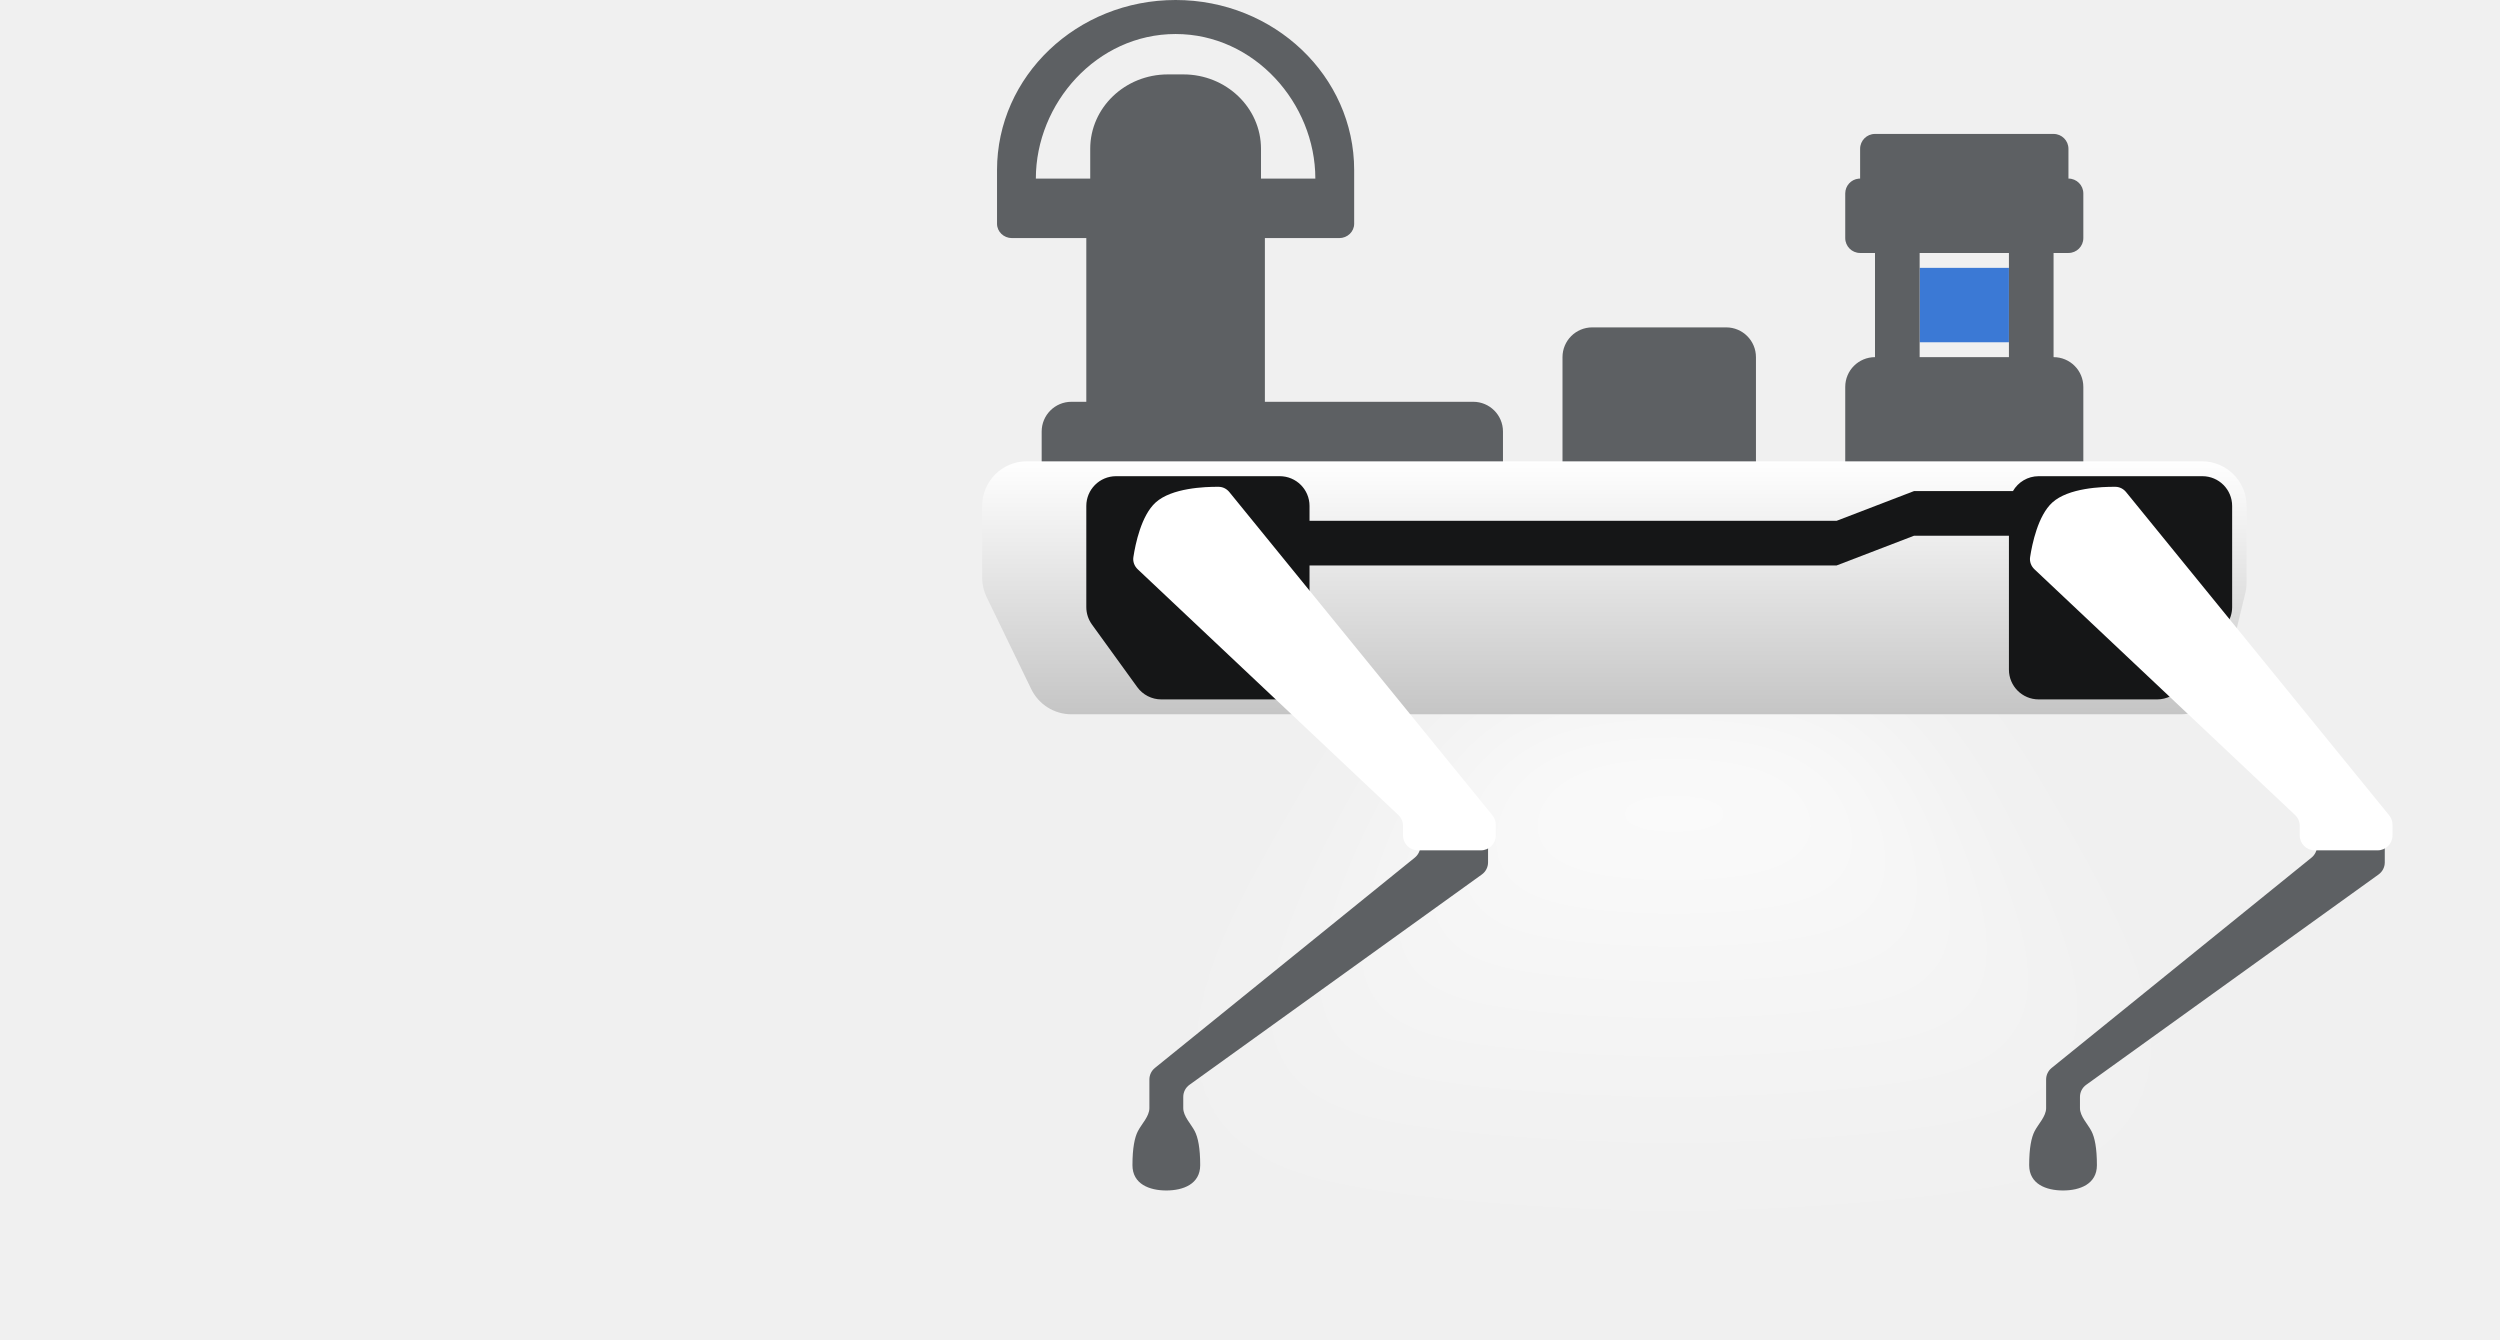
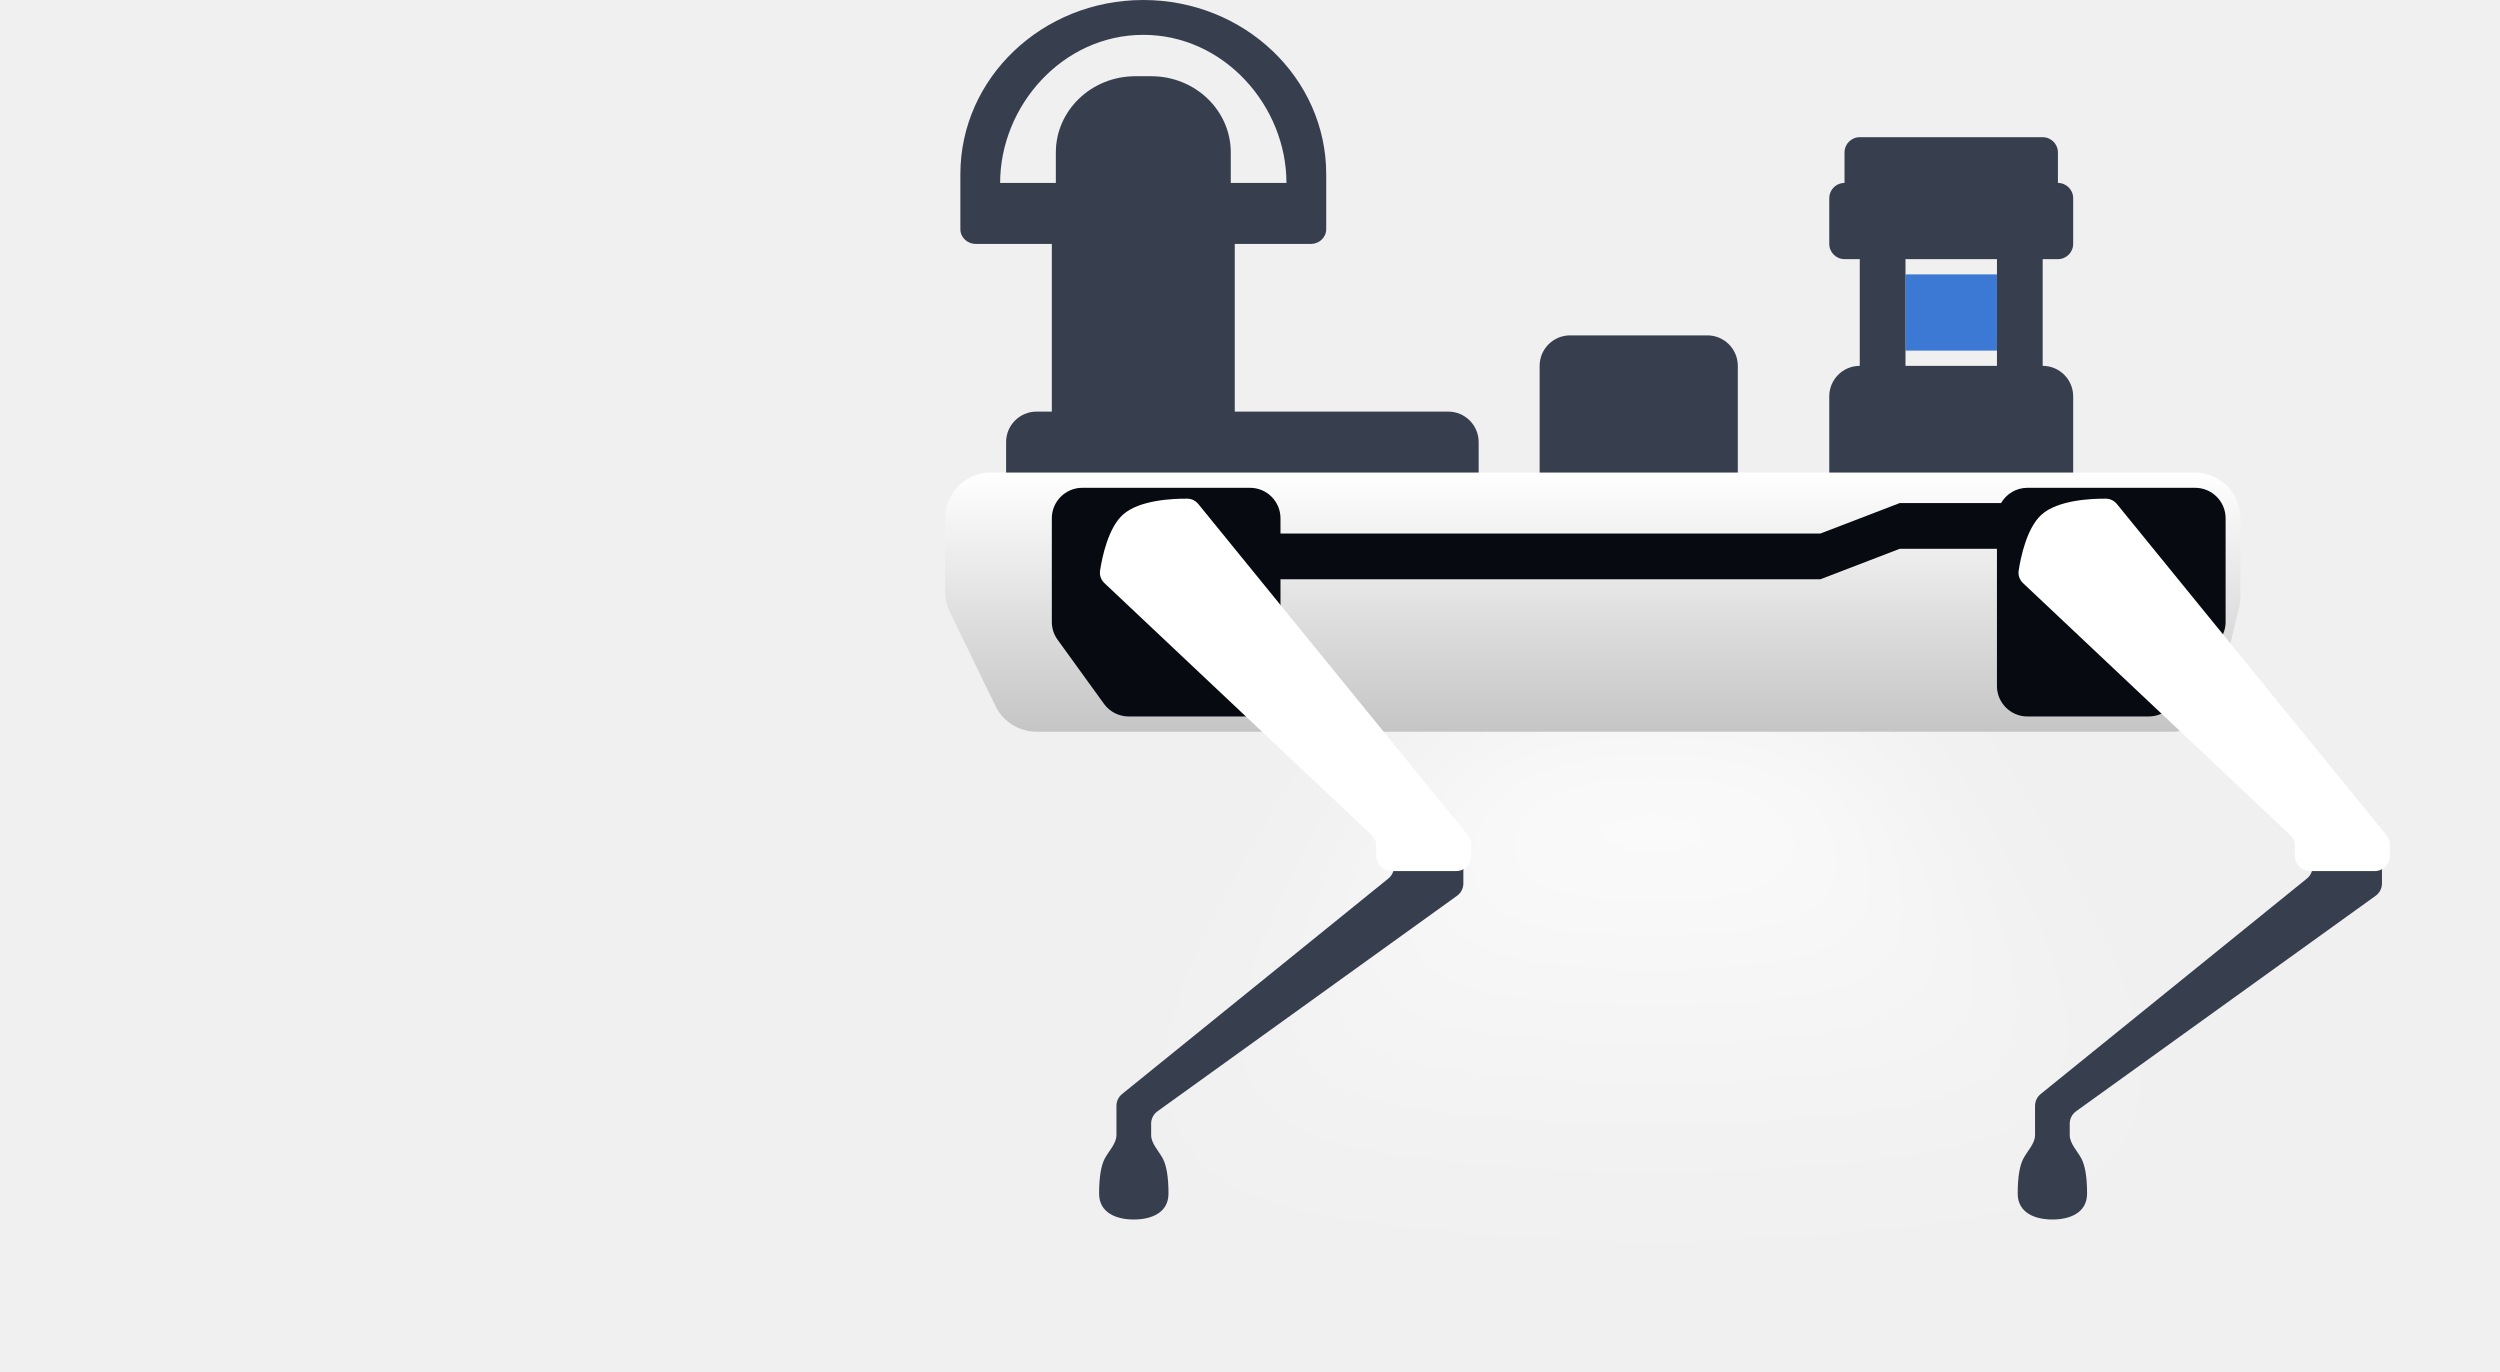
- <svg xmlns="http://www.w3.org/2000/svg" width="168" height="90" viewBox="0 0 168 90" fill="none">
-   <g filter="url(#filter0_f_531_1333)">
-     <path d="M100.333 48H124.667L149 80H76L100.333 48Z" fill="url(#paint0_radial_531_1333)" />
+ <svg xmlns="http://www.w3.org/2000/svg" width="164" height="90" viewBox="0 0 164 90" fill="none">
+   <g filter="url(#filter0_f_478_17372)">
+     <path d="M96.333 48H120.667L145 80H72L96.333 48Z" fill="url(#paint0_radial_478_17372)" />
  </g>
-   <rect width="6" height="5" transform="matrix(-1 0 0 1 135 18)" fill="#3B79D5" />
-   <path d="M69 31H147.97C149.627 31 150.97 32.343 150.97 34V39.142C150.97 39.38 150.942 39.617 150.886 39.848L149.466 45.707C149.14 47.052 147.935 48 146.551 48H72C70.85 48 69.802 47.343 69.3 46.308L66.3 40.12C66.103 39.712 66 39.264 66 38.811V34C66 32.343 67.343 31 69 31Z" fill="url(#paint1_linear_531_1333)" />
-   <path d="M118 24C118 22.895 117.105 22 116 22H107C105.895 22 105 22.895 105 24V31H118V24Z" fill="#5D6063" />
-   <path d="M86 32C87.105 32 88 32.895 88 34V35H123.417L128.625 33H135.27C135.615 32.403 136.26 32 137 32H148C149.105 32 150 32.895 150 34V40.797C150 41.218 149.867 41.628 149.62 41.969L146.579 46.172C146.203 46.692 145.601 47 144.959 47H137C135.895 47 135 46.105 135 45V36H128.625L123.417 38H88V45C88 46.105 87.105 47 86 47H78.041C77.399 47 76.797 46.692 76.421 46.172L73.38 41.969C73.133 41.628 73 41.218 73 40.797V34C73 32.895 73.895 32 75 32H86Z" fill="#151617" />
-   <path d="M138 9C138.552 9 139 9.448 139 10V12C139.552 12 140 12.448 140 13V16C140 16.552 139.552 17 139 17H138V24C139.105 24 140 24.895 140 26V31H124V26C124 24.895 124.895 24 126 24V17H125C124.448 17 124 16.552 124 16V13C124 12.482 124.393 12.056 124.897 12.005L125 12V10C125 9.448 125.448 9 126 9H138ZM129 24H135V17H129V24Z" fill="#5D6063" />
-   <path d="M156.705 55.065H159.257C159.809 55.065 160.257 55.513 160.257 56.065V57.953C160.257 58.274 160.102 58.577 159.841 58.764L140.191 72.9C139.929 73.088 139.774 73.39 139.774 73.712V74.466C139.774 75.019 140.292 75.523 140.546 76.013C140.766 76.436 140.912 77.148 140.912 78.3C140.912 79.567 139.774 80 138.637 80C137.499 80 136.361 79.567 136.361 78.3C136.361 77.148 136.508 76.436 136.727 76.013C136.981 75.523 137.499 75.019 137.499 74.466V72.543C137.499 72.242 137.635 71.956 137.87 71.766L155.334 57.632C155.569 57.442 155.705 57.156 155.705 56.855V56.065C155.705 55.513 156.153 55.065 156.705 55.065Z" fill="#5D6063" />
-   <path d="M137.919 33.766C136.955 34.64 136.56 36.545 136.423 37.44C136.377 37.743 136.491 38.045 136.715 38.256L154.229 54.769C154.429 54.958 154.543 55.221 154.543 55.496V56.143C154.543 56.695 154.99 57.143 155.543 57.143H159.776C160.329 57.143 160.776 56.695 160.776 56.143V55.42C160.776 55.191 160.697 54.968 160.552 54.789L142.87 33.065C142.694 32.85 142.438 32.717 142.16 32.714C141.22 32.704 138.996 32.791 137.919 33.766Z" fill="white" />
-   <path d="M96.445 55.065H98.997C99.549 55.065 99.997 55.513 99.997 56.065V57.953C99.997 58.274 99.842 58.577 99.581 58.764L79.931 72.9C79.669 73.088 79.515 73.39 79.515 73.712V74.466C79.515 75.019 80.033 75.523 80.287 76.013C80.506 76.436 80.653 77.148 80.653 78.3C80.653 79.567 79.515 80 78.377 80C77.239 80 76.101 79.567 76.101 78.3C76.101 77.148 76.248 76.436 76.467 76.013C76.721 75.523 77.239 75.019 77.239 74.466V72.543C77.239 72.242 77.375 71.956 77.61 71.766L95.075 57.632C95.309 57.442 95.445 57.156 95.445 56.855V56.065C95.445 55.513 95.893 55.065 96.445 55.065Z" fill="#5D6063" />
-   <path d="M77.659 33.766C76.695 34.64 76.3 36.545 76.163 37.44C76.117 37.743 76.232 38.045 76.455 38.256L93.969 54.769C94.169 54.958 94.283 55.221 94.283 55.496V56.143C94.283 56.695 94.731 57.143 95.283 57.143H99.517C100.069 57.143 100.517 56.695 100.517 56.143V55.42C100.517 55.191 100.437 54.968 100.292 54.789L82.61 33.065C82.434 32.85 82.178 32.717 81.9 32.714C80.96 32.704 78.736 32.791 77.659 33.766Z" fill="white" />
-   <path d="M85 27H99C100.105 27 101 27.895 101 29V31H70V29C70 27.895 70.895 27 72 27H73V16H68.004C67.45 16 67 15.568 67 15.037V11.429C67 5.117 72.373 0 79 0C85.627 4.75791e-08 91 5.117 91 11.429V15.037C91 15.569 90.551 16 89.996 16H85V27ZM79 2.286C73.698 2.286 69.61 6.951 69.609 12H73.263V10C73.263 7.239 75.598 5 78.48 5H79.522C82.404 5 84.739 7.239 84.739 10V12H88.391C88.39 6.951 84.302 2.286 79 2.286Z" fill="#5D6063" />
+   <rect width="6" height="5" transform="matrix(-1 0 0 1 131 18)" fill="#3B79D5" />
+   <path d="M65 31H143.97C145.627 31 146.97 32.343 146.97 34V39.142C146.97 39.38 146.942 39.617 146.886 39.848L145.466 45.707C145.14 47.052 143.935 48 142.551 48H68C66.85 48 65.802 47.343 65.3 46.308L62.3 40.12C62.103 39.712 62 39.264 62 38.811V34C62 32.343 63.343 31 65 31Z" fill="url(#paint1_linear_478_17372)" />
+   <path d="M114 24C114 22.895 113.105 22 112 22H103C101.895 22 101 22.895 101 24V31H114V24Z" fill="#373F4E" />
+   <path d="M82 32C83.105 32 84 32.895 84 34V35H119.417L124.625 33H131.27C131.615 32.403 132.26 32 133 32H144C145.105 32 146 32.895 146 34V40.797C146 41.218 145.867 41.628 145.62 41.969L142.579 46.172C142.203 46.692 141.601 47 140.959 47H133C131.895 47 131 46.105 131 45V36H124.625L119.417 38H84V45C84 46.105 83.105 47 82 47H74.041C73.399 47 72.797 46.692 72.421 46.172L69.38 41.969C69.133 41.628 69 41.218 69 40.797V34C69 32.895 69.895 32 71 32H82Z" fill="#070A10" />
+   <path d="M134 9C134.552 9 135 9.448 135 10V12C135.552 12 136 12.448 136 13V16C136 16.552 135.552 17 135 17H134V24C135.105 24 136 24.895 136 26V31H120V26C120 24.895 120.895 24 122 24V17H121C120.448 17 120 16.552 120 16V13C120 12.482 120.393 12.056 120.897 12.005L121 12V10C121 9.448 121.448 9 122 9H134ZM125 24H131V17H125V24Z" fill="#373F4E" />
+   <path d="M152.705 55.065H155.257C155.809 55.065 156.257 55.513 156.257 56.065V57.953C156.257 58.274 156.102 58.577 155.841 58.764L136.191 72.9C135.929 73.088 135.774 73.39 135.774 73.712V74.466C135.774 75.019 136.292 75.523 136.546 76.013C136.766 76.436 136.912 77.148 136.912 78.3C136.912 79.567 135.774 80 134.637 80C133.499 80 132.361 79.567 132.361 78.3C132.361 77.148 132.508 76.436 132.727 76.013C132.981 75.523 133.499 75.019 133.499 74.466V72.543C133.499 72.242 133.635 71.956 133.87 71.766L151.334 57.632C151.569 57.442 151.705 57.156 151.705 56.855V56.065C151.705 55.513 152.153 55.065 152.705 55.065Z" fill="#373F4E" />
+   <path d="M133.919 33.766C132.955 34.64 132.56 36.545 132.423 37.44C132.377 37.743 132.491 38.045 132.715 38.256L150.229 54.769C150.429 54.958 150.543 55.221 150.543 55.496V56.143C150.543 56.695 150.99 57.143 151.543 57.143H155.776C156.329 57.143 156.776 56.695 156.776 56.143V55.42C156.776 55.191 156.697 54.968 156.552 54.789L138.87 33.065C138.694 32.85 138.438 32.717 138.16 32.714C137.22 32.704 134.996 32.791 133.919 33.766Z" fill="white" />
+   <path d="M92.445 55.065H94.997C95.549 55.065 95.997 55.513 95.997 56.065V57.953C95.997 58.274 95.842 58.577 95.581 58.764L75.931 72.9C75.669 73.088 75.515 73.39 75.515 73.712V74.466C75.515 75.019 76.033 75.523 76.287 76.013C76.506 76.436 76.653 77.148 76.653 78.3C76.653 79.567 75.515 80 74.377 80C73.239 80 72.101 79.567 72.101 78.3C72.101 77.148 72.248 76.436 72.467 76.013C72.721 75.523 73.239 75.019 73.239 74.466V72.543C73.239 72.242 73.375 71.956 73.61 71.766L91.075 57.632C91.309 57.442 91.445 57.156 91.445 56.855V56.065C91.445 55.513 91.893 55.065 92.445 55.065Z" fill="#373F4E" />
+   <path d="M73.659 33.766C72.695 34.64 72.3 36.545 72.163 37.44C72.117 37.743 72.232 38.045 72.455 38.256L89.969 54.769C90.169 54.958 90.283 55.221 90.283 55.496V56.143C90.283 56.695 90.731 57.143 91.283 57.143H95.517C96.069 57.143 96.517 56.695 96.517 56.143V55.42C96.517 55.191 96.437 54.968 96.292 54.789L78.61 33.065C78.434 32.85 78.178 32.717 77.9 32.714C76.96 32.704 74.736 32.791 73.659 33.766Z" fill="white" />
+   <path d="M81 27H95C96.105 27 97 27.895 97 29V31H66V29C66 27.895 66.895 27 68 27H69V16H64.004C63.45 16 63 15.568 63 15.037V11.429C63 5.117 68.373 0 75 0C81.627 4.75791e-08 87 5.117 87 11.429V15.037C87 15.569 86.551 16 85.996 16H81V27ZM75 2.286C69.698 2.286 65.61 6.951 65.609 12H69.263V10C69.263 7.239 71.598 5 74.48 5H75.522C78.404 5 80.739 7.239 80.739 10V12H84.391C84.39 6.951 80.302 2.286 75 2.286Z" fill="#373F4E" />
  <defs>
-     <filter id="filter0_f_531_1333" x="66" y="38" width="93" height="52" filterUnits="userSpaceOnUse" color-interpolation-filters="sRGB">
+     <filter id="filter0_f_478_17372" x="62" y="38" width="93" height="52" filterUnits="userSpaceOnUse" color-interpolation-filters="sRGB">
      <feFlood flood-opacity="0" result="BackgroundImageFix" />
      <feBlend mode="normal" in="SourceGraphic" in2="BackgroundImageFix" result="shape" />
-       <feGaussianBlur stdDeviation="5" result="effect1_foregroundBlur_531_1333" />
+       <feGaussianBlur stdDeviation="5" result="effect1_foregroundBlur_478_17372" />
    </filter>
-     <radialGradient id="paint0_radial_531_1333" cx="0" cy="0" r="1" gradientUnits="userSpaceOnUse" gradientTransform="translate(112.5 48) rotate(90) scale(32 73)">
+     <radialGradient id="paint0_radial_478_17372" cx="0" cy="0" r="1" gradientUnits="userSpaceOnUse" gradientTransform="translate(108.5 48) rotate(90) scale(32 73)">
      <stop stop-color="white" />
      <stop offset="0.4" stop-color="white" stop-opacity="0.5" />
      <stop offset="1" stop-color="white" stop-opacity="0" />
    </radialGradient>
-     <linearGradient id="paint1_linear_531_1333" x1="109" y1="31" x2="109" y2="48" gradientUnits="userSpaceOnUse">
+     <linearGradient id="paint1_linear_478_17372" x1="105" y1="31" x2="105" y2="48" gradientUnits="userSpaceOnUse">
      <stop stop-color="white" />
      <stop offset="1" stop-color="#C5C5C5" />
    </linearGradient>
  </defs>
</svg>
